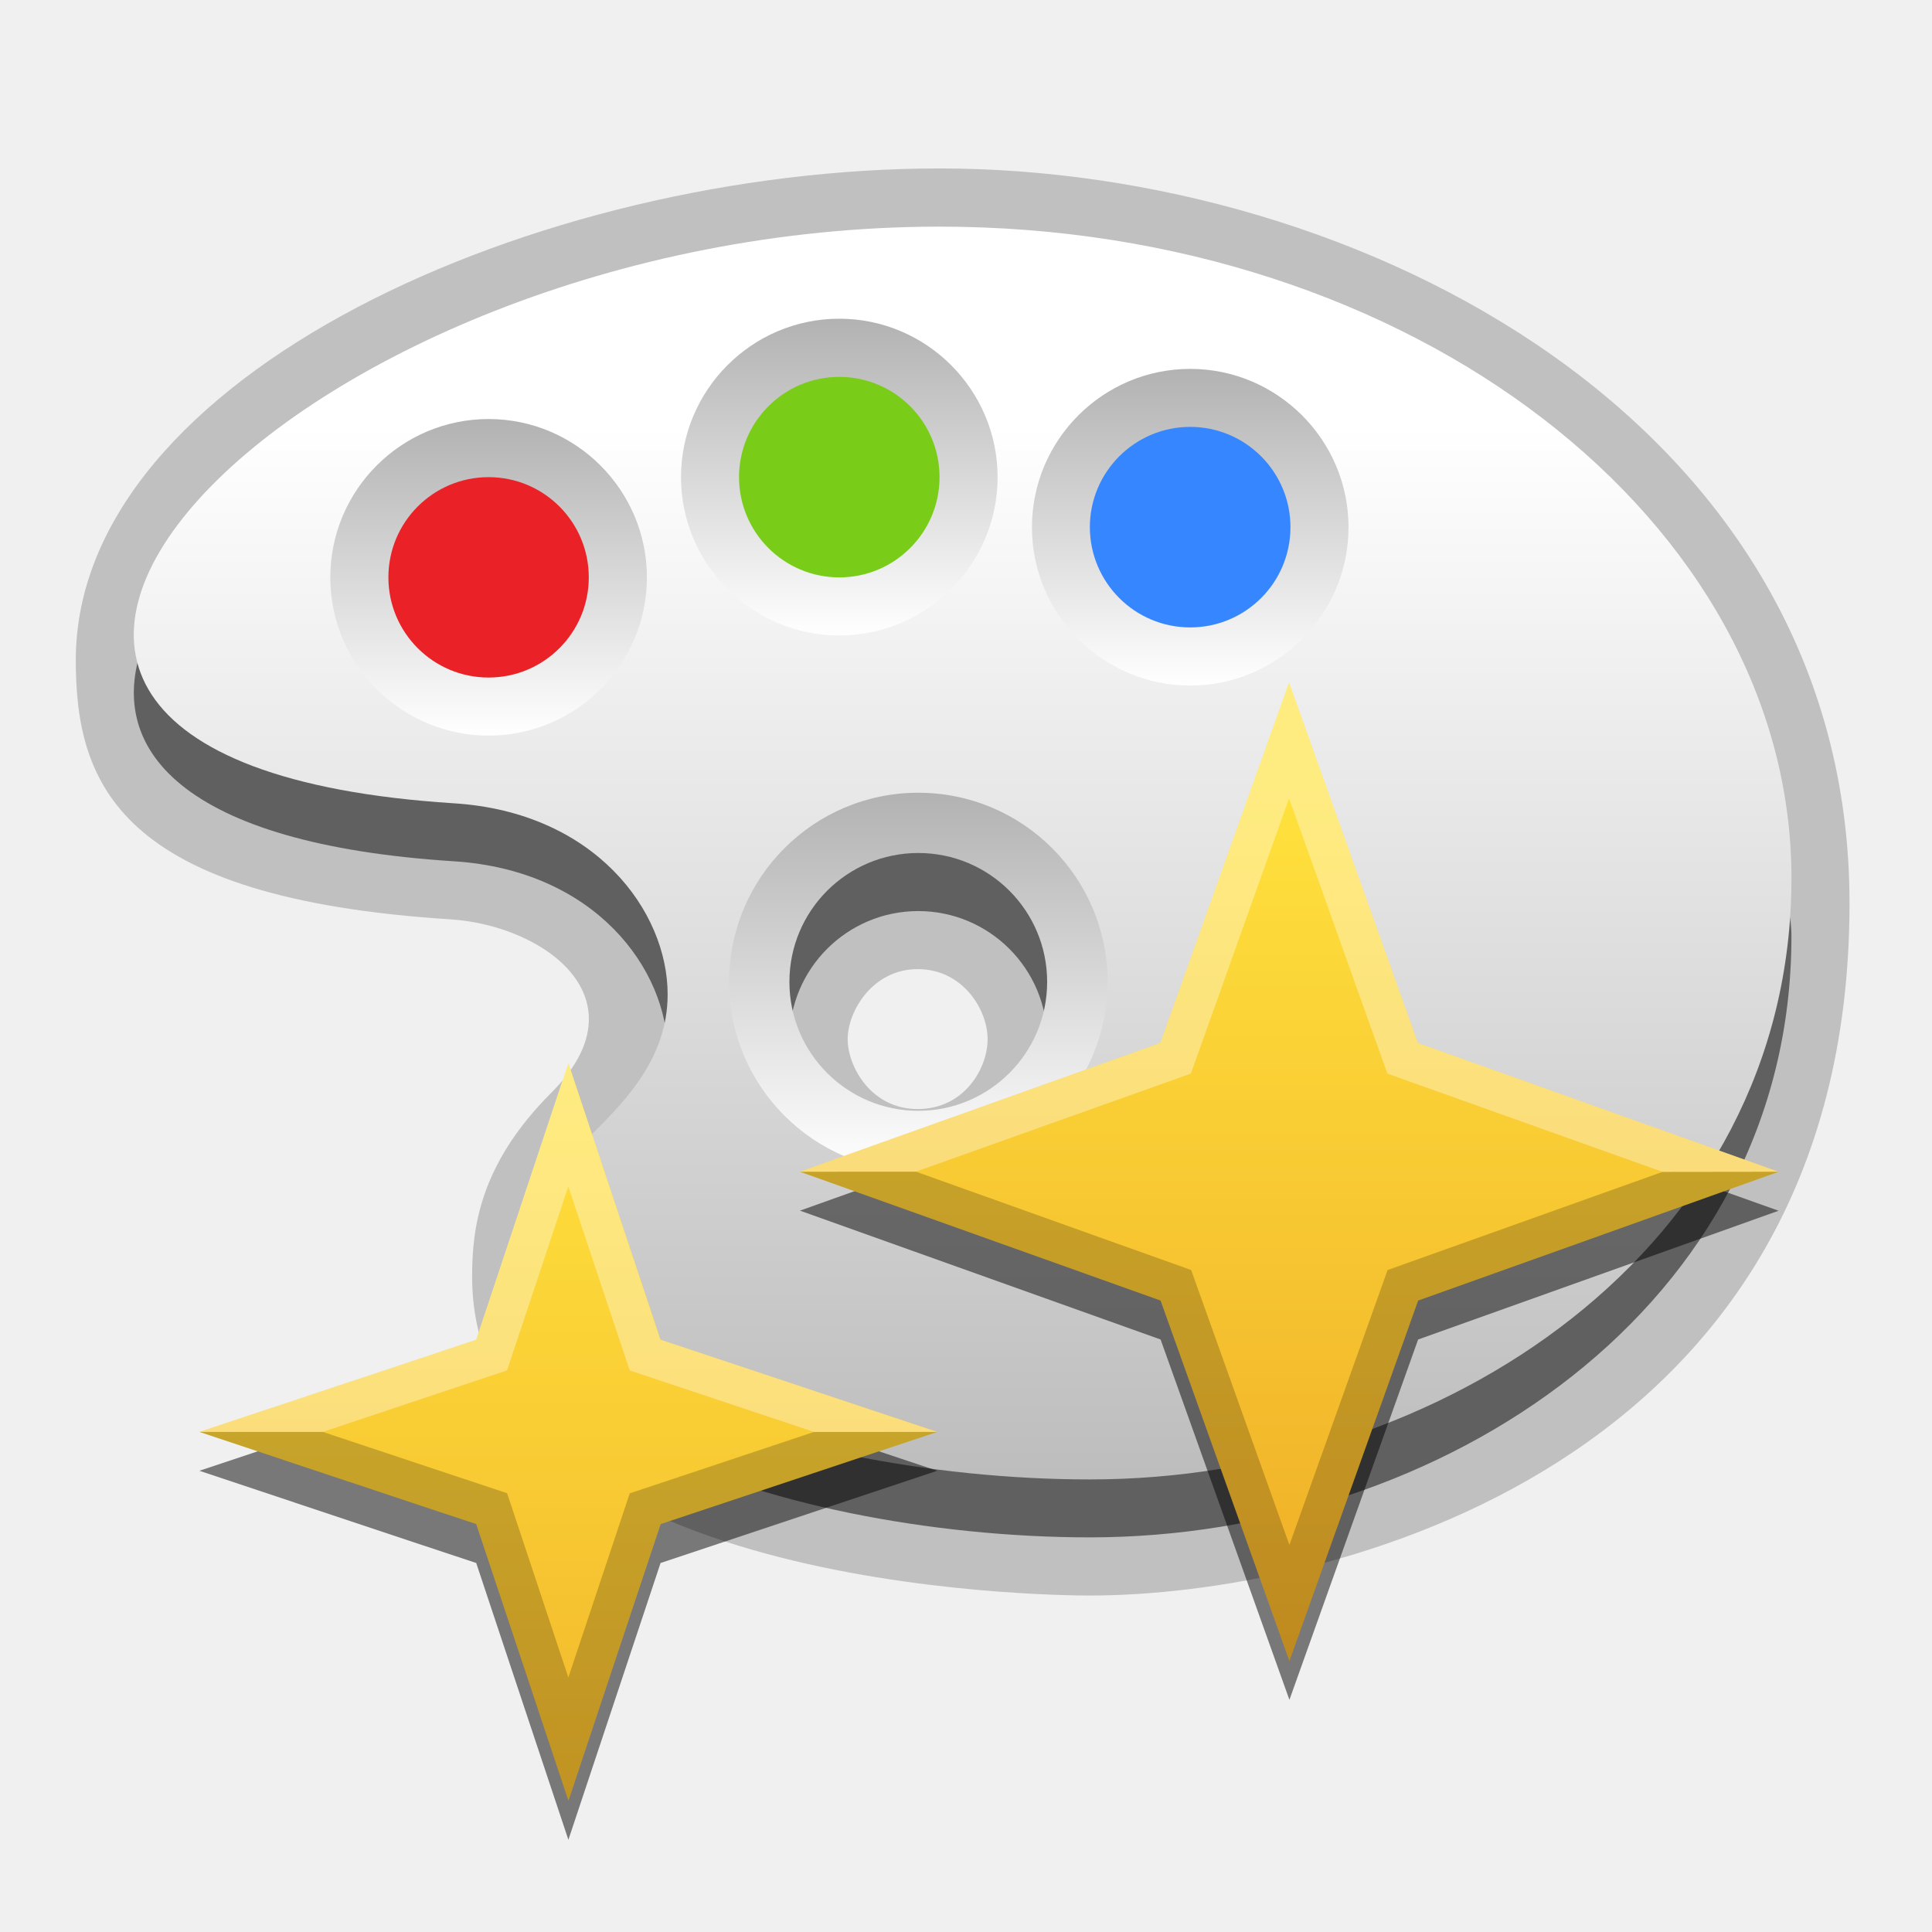
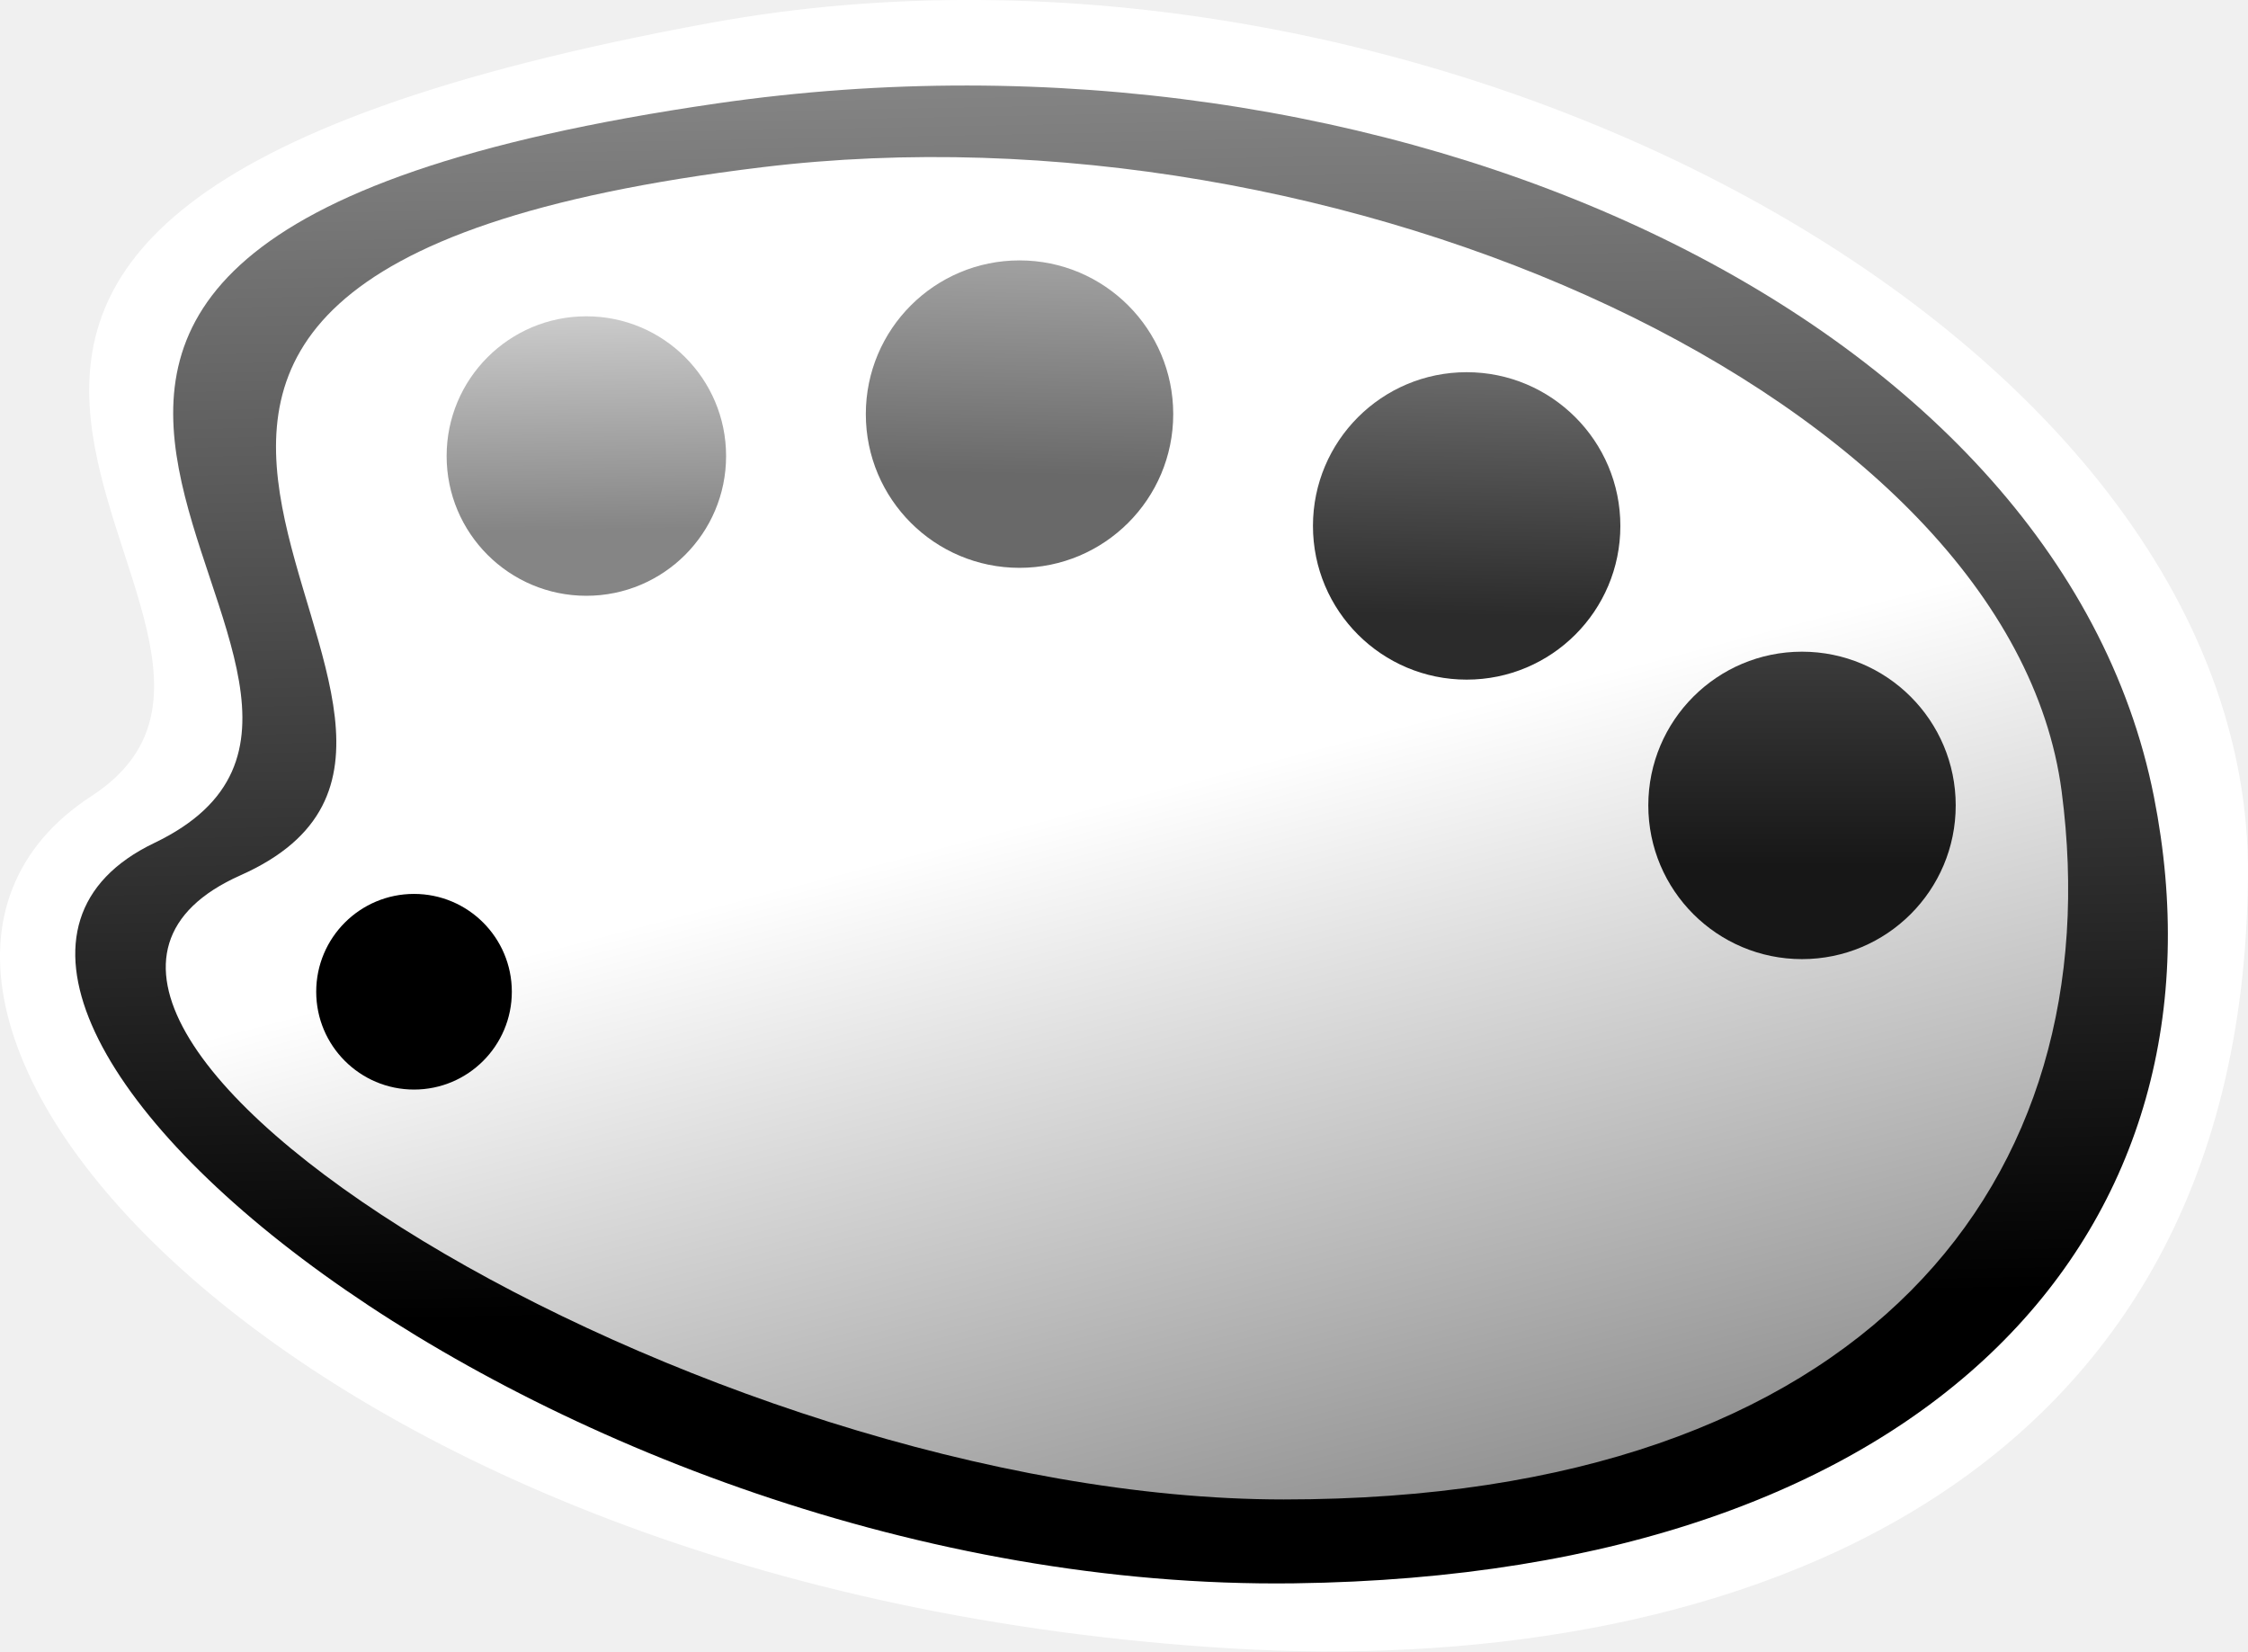
- <svg xmlns="http://www.w3.org/2000/svg" xmlns:xlink="http://www.w3.org/1999/xlink" contentScriptType="text/ecmascript" zoomAndPan="magnify" baseProfile="tiny" contentStyleType="text/css" version="1.1" width="65px" preserveAspectRatio="xMidYMid meet" viewBox="0 0 65 65" height="65px" x="0px" y="0px">
-   <g>
-     <path d="M 31.61 5.667 C 18.09 5.667 2.55 12.626 2.55 22.208 C 2.55 26.382 3.994 30.218 15.15 30.93 C 18.313 31.132 21.711 33.603 18.55 36.761 C 16.136 39.177 15.884 41.324 15.884 42.942 C 15.884 53.502 35.324 53.68 36.667 53.68 C 44.664 53.68 62.225 49.411 62.225 30.388 C 62.225 14.192 45.762 5.667 31.61 5.667 z M 30.873 37.313 C 29.313 37.313 28.519 35.891 28.519 34.959 C 28.519 34.025 29.355 32.605 30.873 32.605 C 32.394 32.605 33.227 33.968 33.227 34.959 C 33.227 35.953 32.438 37.313 30.873 37.313 z " fill-opacity="0.2" />
-     <path d="M 4.865 21.539 C 3.43 25.188 6.131 28.394 15.272 28.977 C 20.033 29.281 22.462 32.616 22.462 35.406 C 22.462 37.541 21.053 38.972 19.933 40.094 C 12.848 47.178 26.07 51.723 36.667 51.723 C 48.473 51.723 60.275 43.992 60.271 31.494 C 60.266 19.502 7.023 16.054 4.865 21.539 z M 35.23 34.988 C 35.23 37.383 33.288 39.325 30.894 39.325 C 28.499 39.325 26.558 37.383 26.558 34.988 C 26.558 32.592 28.5 30.652 30.894 30.652 C 33.288 30.653 35.23 32.596 35.23 34.988 z " fill-opacity="0.5" />
-     <linearGradient x1="1126.387" gradientTransform="matrix(1 0 0 1 -1094 -1454)" y1="1468.322" x2="1126.387" gradientUnits="userSpaceOnUse" y2="1509.577" xlink:type="simple" xlink:actuate="onLoad" id="SVGID_1_" xlink:show="other">
-       <stop stop-color="#ffffff" offset="0" />
-       <stop stop-color="#b2b2b2" offset="1" />
-     </linearGradient>
-     <path fill="url(#SVGID_1_)" d="M 31.61 7.625 C 9.874 7.625 -7.625 25.569 15.271 27.026 C 20.032 27.328 22.462 30.664 22.462 33.455 C 22.462 35.589 21.052 37.021 19.933 38.143 C 12.847 45.227 26.07 49.774 36.668 49.774 C 48.471 49.774 60.273 42.041 60.272 29.541 C 60.266 17.55 47.541 7.625 31.61 7.625 z M 30.878 38.18 C 28.493 38.18 25.436 35.257 25.436 32.876 C 25.436 30.499 28.493 27.556 30.878 27.556 C 33.253 27.556 36.546 30.501 36.546 32.876 C 36.546 35.258 33.255 38.18 30.878 38.18 z " />
-     <linearGradient x1="1124.897" gradientTransform="matrix(1 0 0 1 -1094 -1454)" y1="1493.404" x2="1124.897" gradientUnits="userSpaceOnUse" y2="1480.671" xlink:type="simple" xlink:actuate="onLoad" id="SVGID_2_" xlink:show="other">
-       <stop stop-color="#ffffff" offset="0" />
-       <stop stop-color="#b2b2b2" offset="1" />
-     </linearGradient>
-     <path fill="url(#SVGID_2_)" d="M 30.895 26.671 C 27.38 26.671 24.529 29.521 24.529 33.037 C 24.529 36.551 27.38 39.404 30.895 39.404 C 34.411 39.404 37.264 36.55 37.264 33.037 C 37.264 29.521 34.41 26.671 30.895 26.671 z M 30.895 37.372 C 28.5 37.372 26.559 35.43 26.559 33.034 C 26.559 30.638 28.501 28.698 30.895 28.698 C 33.289 28.698 35.23 30.639 35.23 33.034 C 35.23 35.43 33.288 37.372 30.895 37.372 z " />
-     <linearGradient x1="1122.237" gradientTransform="matrix(1 0 0 1 -1094 -1454)" y1="1475.379" x2="1122.237" gradientUnits="userSpaceOnUse" y2="1464.724" xlink:type="simple" xlink:actuate="onLoad" id="SVGID_3_" xlink:show="other">
-       <stop stop-color="#ffffff" offset="0" />
-       <stop stop-color="#b2b2b2" offset="1" />
-     </linearGradient>
-     <path fill="url(#SVGID_3_)" d="M 33.563 16.054 C 33.563 13.115 31.171 10.723 28.236 10.723 C 25.304 10.723 22.912 13.116 22.912 16.054 C 22.912 18.988 25.305 21.379 28.236 21.379 C 31.17 21.379 33.563 18.989 33.563 16.054 z " />
-     <circle fill="#79cd19" r="3.373" cx="28.237" cy="16.053" />
-     <linearGradient x1="1110.438" gradientTransform="matrix(1 0 0 1 -1094 -1454)" y1="1478.748" x2="1110.438" gradientUnits="userSpaceOnUse" y2="1468.099" xlink:type="simple" xlink:actuate="onLoad" id="SVGID_4_" xlink:show="other">
-       <stop stop-color="#ffffff" offset="0" />
-       <stop stop-color="#b2b2b2" offset="1" />
-     </linearGradient>
-     <path fill="url(#SVGID_4_)" d="M 16.438 14.098 C 13.501 14.098 11.113 16.488 11.113 19.426 C 11.113 22.364 13.501 24.748 16.438 24.748 C 19.372 24.748 21.764 22.364 21.764 19.426 C 21.765 16.488 19.371 14.098 16.438 14.098 z " />
-     <circle fill="#ea2227" r="3.371" cx="16.438" cy="19.424" />
-     <linearGradient x1="1134.044" gradientTransform="matrix(1 0 0 1 -1094 -1454)" y1="1477.064" x2="1134.044" gradientUnits="userSpaceOnUse" y2="1466.411" xlink:type="simple" xlink:actuate="onLoad" id="SVGID_5_" xlink:show="other">
-       <stop stop-color="#ffffff" offset="0" />
-       <stop stop-color="#b2b2b2" offset="1" />
-     </linearGradient>
-     <path fill="url(#SVGID_5_)" d="M 40.044 23.064 C 42.977 23.064 45.369 20.676 45.369 17.737 C 45.369 14.803 42.976 12.411 40.044 12.411 C 37.107 12.411 34.719 14.803 34.719 17.737 C 34.717 20.675 37.107 23.064 40.044 23.064 z " />
-     <path fill="#3687ff" d="M 40.042 21.109 C 41.906 21.109 43.416 19.601 43.416 17.736 C 43.416 15.876 41.908 14.362 40.042 14.362 C 38.182 14.362 36.667 15.875 36.667 17.736 C 36.67 19.602 38.182 21.109 40.042 21.109 z " />
-   </g>
-   <g>
-     <polygon points="26.911,40.732 26.937,40.739 39.047,45.066 43.381,57.189 47.711,45.066 59.844,40.732    59.832,40.732 56.073,39.393 30.581,39.421  " fill-opacity="0.5" />
-     <linearGradient x1="-1072.473" gradientTransform="matrix(-1 0 0 1 -1029.096 -2181)" y1="2207.345" x2="-1072.473" gradientUnits="userSpaceOnUse" y2="2257.197" xlink:type="simple" xlink:actuate="onLoad" id="SVGID_6_" xlink:show="other">
-       <stop stop-color="#ffe23d" offset="0" />
-       <stop stop-color="#e48717" offset="1" />
-     </linearGradient>
-     <polygon fill="url(#SVGID_6_)" points="26.911,39.421 26.937,39.43 39.047,43.755 43.381,55.881 47.711,43.755 59.844,39.421    59.832,39.421 47.702,35.09 43.369,22.96 39.039,35.09  " />
-     <polygon points="26.911,39.421 26.937,39.43 39.047,43.755 43.381,55.881 47.711,43.755 59.844,39.421    59.832,39.421 55.936,39.426 46.684,42.729 43.381,51.98 40.076,42.729 30.814,39.419  " fill-opacity="0.2" />
-     <polygon fill="#ffffff" fill-opacity="0.35" points="55.936,39.426 59.832,39.421 47.702,35.09 43.369,22.96 39.039,35.09    26.911,39.421 30.814,39.419 40.066,36.12 43.369,26.862 46.676,36.12  " />
-   </g>
-   <g>
-     <path d="M 19.123 61.898 L 22.224 52.585 L 31.533 49.482 L 27.482 48.133 L 10.76 48.133 L 6.709 49.482 C 6.709 49.482 14.851 52.202 16.022 52.585 C 16.409 53.757 19.123 61.898 19.123 61.898 z " fill-opacity="0.5" />
-     <linearGradient x1="-1048.217" gradientTransform="matrix(-1 0 0 1 -1029.096 -2181)" y1="2216.739" x2="-1048.217" gradientUnits="userSpaceOnUse" y2="2270.142" xlink:type="simple" xlink:actuate="onLoad" id="SVGID_7_" xlink:show="other">
-       <stop stop-color="#ffe23d" offset="0" />
-       <stop stop-color="#e48717" offset="1" />
-     </linearGradient>
-     <path fill="url(#SVGID_7_)" d="M 19.123 60.587 L 22.224 51.277 L 31.533 48.174 C 31.533 48.174 23.388 45.463 22.224 45.072 C 21.833 43.908 19.123 35.766 19.123 35.766 C 19.123 35.766 16.41 43.908 16.022 45.072 C 14.855 45.467 6.709 48.174 6.709 48.174 C 6.709 48.174 14.851 50.892 16.022 51.277 C 16.409 52.445 19.123 60.587 19.123 60.587 z " />
-     <path d="M 6.708 48.175 C 6.708 48.175 14.851 50.895 16.021 51.279 C 16.406 52.447 19.121 60.591 19.121 60.591 C 19.121 60.591 21.831 52.45 22.221 51.279 C 23.167 50.966 31.532 48.175 31.532 48.175 L 27.388 48.176 L 21.187 50.242 L 19.122 56.437 L 17.061 50.238 L 10.861 48.175 L 6.708 48.175 z " fill-opacity="0.2" />
-     <path fill="#ffffff" d="M 6.709 48.174 L 10.859 48.175 C 13.171 47.403 17.059 46.106 17.059 46.106 L 19.12 39.918 C 19.888 42.228 21.186 46.108 21.186 46.108 C 21.186 46.108 25.075 47.405 27.386 48.175 L 31.53 48.174 C 31.53 48.174 23.385 45.461 22.218 45.07 C 21.829 43.904 19.119 35.765 19.119 35.765 C 19.119 35.765 16.406 43.904 16.019 45.07 C 14.855 45.465 6.709 48.175 6.709 48.174 z " fill-opacity="0.35" />
-   </g>
+ <svg xmlns="http://www.w3.org/2000/svg" version="1.2" baseProfile="tiny" id="Layer_1" x="0px" y="0px" width="80.441px" height="59.087px" viewBox="0 0 80.441 59.087" xml:space="preserve">
+   <path fill="#FFFFFF" d="M80.44,31.317c-0.167,22.666-19.499,28.666-36.333,27.666c-33.906-2.014-51.941-23.273-40.834-30.5  c9.544-6.209-16.999-20.5,22.167-27.667C50.669-3.8,80.584,11.792,80.44,31.317z" />
+   <linearGradient id="SVGID_1_" gradientUnits="userSpaceOnUse" x1="39.344" y1="-7.397" x2="40.386" y2="46.809">
+     <stop offset="0" style="stop-color:#A3A3A3" />
+     <stop offset="1" style="stop-color:#000000" />
+   </linearGradient>
+   <path fill="url(#SVGID_1_)" d="M77.075,28.508c3.014,15.245-7.673,27.844-30.769,28.143c-26.71,0.344-52.289-20.977-40.784-26.49  c11.843-5.677-16.221-21.197,20.15-26.463C49.633,0.229,73.66,11.239,77.075,28.508z" />
+   <linearGradient id="SVGID_2_" gradientUnits="userSpaceOnUse" x1="39.15" y1="28.793" x2="55.485" y2="91.129">
+     <stop offset="0" style="stop-color:#FFFFFF" />
+     <stop offset="1" style="stop-color:#000000" />
+   </linearGradient>
+   <path fill="url(#SVGID_2_)" d="M73.773,28.317C75.59,42.19,66.835,53.65,45.94,53.65c-20.896,0-48.814-17.226-37.333-22.333  C20.69,25.942-5.727,9.983,27.273,5.983C48.017,3.469,71.94,14.317,73.773,28.317z" />
+   <linearGradient id="SVGID_3_" gradientUnits="userSpaceOnUse" x1="20.856" y1="8.136" x2="21.023" y2="18.969">
+     <stop offset="0" style="stop-color:#E8E8E8" />
+     <stop offset="1" style="stop-color:#858585" />
+   </linearGradient>
+   <circle fill="url(#SVGID_3_)" cx="20.982" cy="16.317" r="5" />
+   <linearGradient id="SVGID_4_" gradientUnits="userSpaceOnUse" x1="36.77" y1="0.981" x2="36.438" y2="16.98">
+     <stop offset="0" style="stop-color:#DEDEDE" />
+     <stop offset="1" style="stop-color:#696969" />
+   </linearGradient>
+   <circle fill="url(#SVGID_4_)" cx="36.482" cy="14.817" r="5.5" />
+   <linearGradient id="SVGID_5_" gradientUnits="userSpaceOnUse" x1="52.759" y1="3.361" x2="52.425" y2="22.029">
+     <stop offset="0" style="stop-color:#B0B0B0" />
+     <stop offset="1" style="stop-color:#2B2B2B" />
+   </linearGradient>
+   <circle fill="url(#SVGID_5_)" cx="52.482" cy="18.817" r="5.5" />
+   <linearGradient id="SVGID_6_" gradientUnits="userSpaceOnUse" x1="64.482" y1="13.65" x2="64.482" y2="30.984">
+     <stop offset="0" style="stop-color:#696969" />
+     <stop offset="1" style="stop-color:#171717" />
+   </linearGradient>
+   <circle fill="url(#SVGID_6_)" cx="64.482" cy="28.817" r="5.5" />
+   <circle cx="14.815" cy="35.484" r="3.5" />
</svg>
